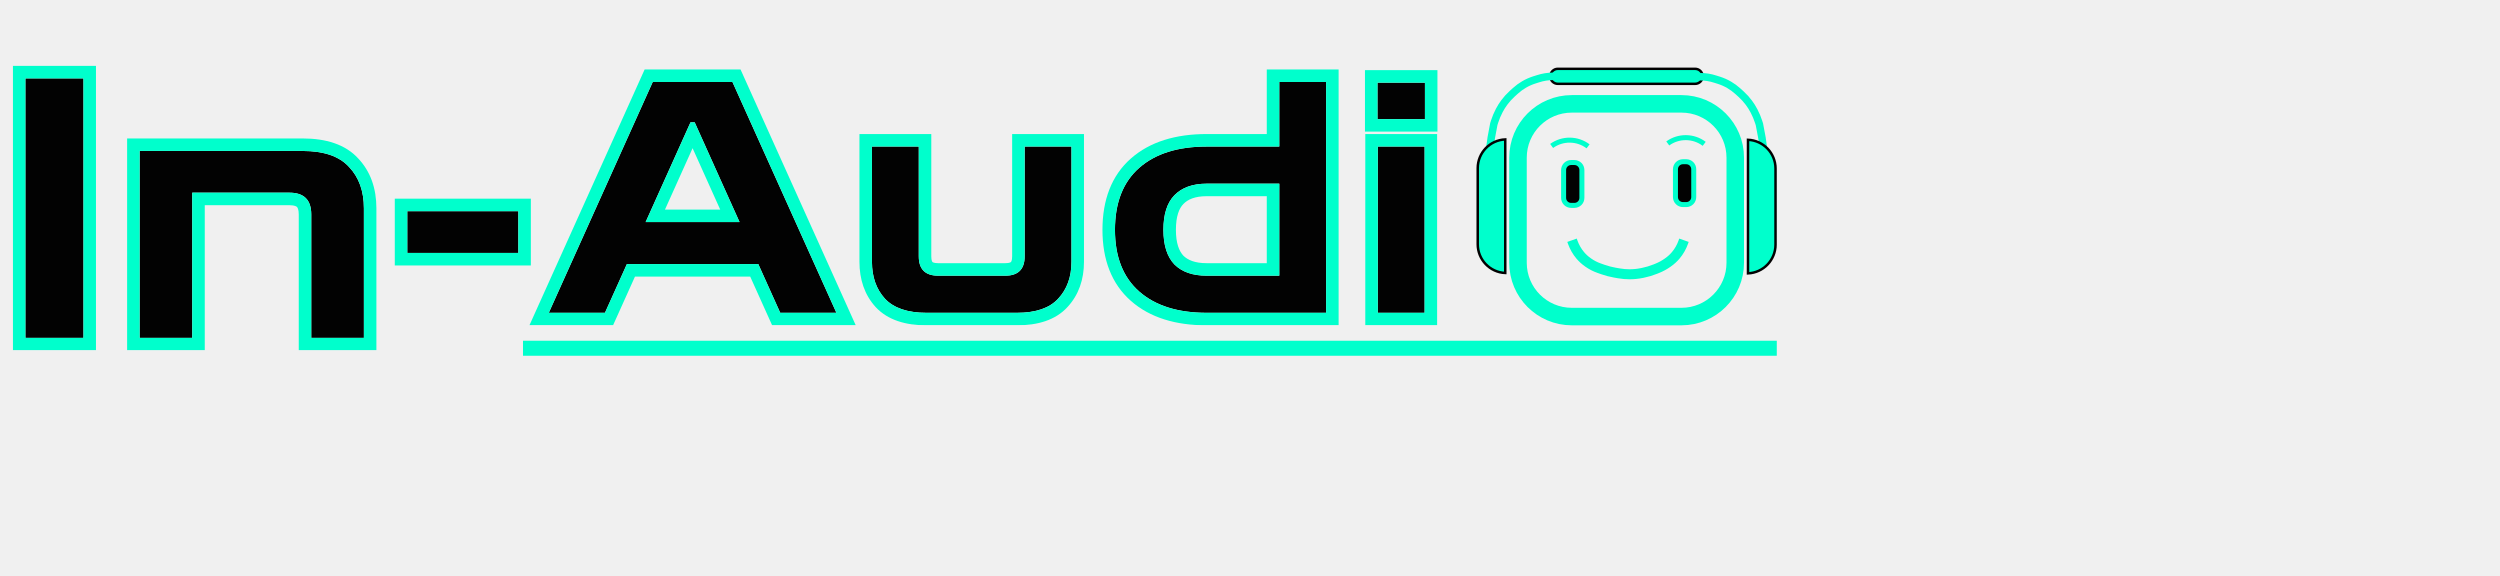
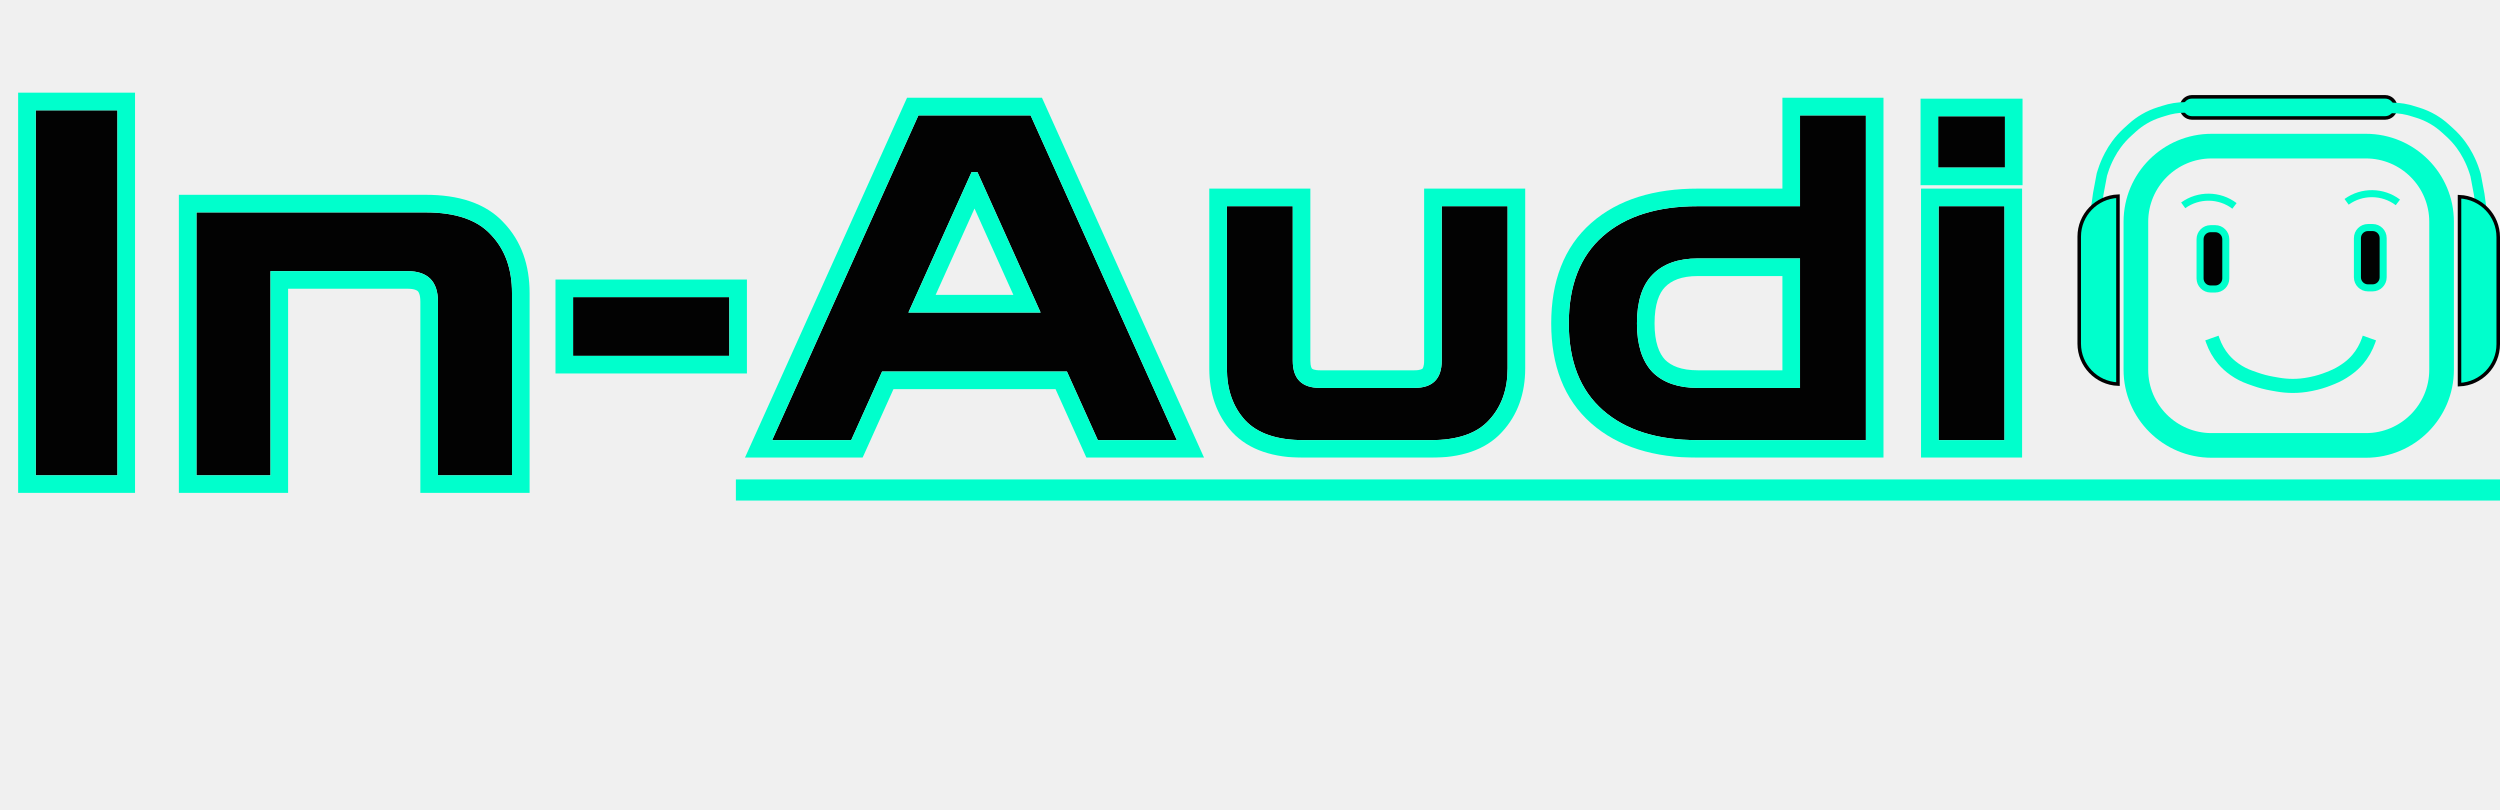
- <svg xmlns="http://www.w3.org/2000/svg" width="999" height="230" viewBox="0 0 999 230" fill="none">
+ <svg xmlns="http://www.w3.org/2000/svg" width="710" height="230" viewBox="0 0 710 230" fill="none">
  <path d="M208.99 139.157H710.003" stroke="#00FFCC" stroke-width="6" />
-   <mask id="path-2-outside-1_20_386" maskUnits="userSpaceOnUse" x="211" y="27" width="364" height="103" fill="black">
+   <mask id="path-2-outside-1_72_47" maskUnits="userSpaceOnUse" x="5" y="26" width="208" height="114" fill="black">
+     <rect fill="white" x="5" y="26" width="208" height="114" />
+     <path d="M10.15 135V31.325H33.35V135H10.15ZM55.797 135V60.325H120.902C129.408 60.325 135.595 62.452 139.462 66.705C143.425 70.862 145.407 76.372 145.407 83.235V135H124.382V85.7C124.382 79.9 121.482 77 115.682 77H76.822V135H55.797ZM162.757 101.07V84.395H207.127V101.07H162.757Z" />
+   </mask>
+   <path d="M10.15 135V31.325H33.35V135H10.15ZM55.797 135V60.325H120.902C129.408 60.325 135.595 62.452 139.462 66.705C143.425 70.862 145.407 76.372 145.407 83.235V135H124.382V85.7C124.382 79.9 121.482 77 115.682 77H76.822V135H55.797ZM162.757 101.07V84.395H207.127V101.07H162.757Z" fill="#020202" />
+   <path d="M10.15 135H5.15V140H10.15V135ZM10.15 31.325V26.325H5.15V31.325H10.15ZM33.35 31.325H38.35V26.325H33.35V31.325ZM33.35 135V140H38.35V135H33.35ZM15.15 135V31.325H5.15V135H15.15ZM10.15 36.325H33.35V26.325H10.15V36.325ZM28.35 31.325V135H38.35V31.325H28.35ZM33.35 130H10.15V140H33.35V130ZM55.797 135H50.797V140H55.797V135ZM55.797 60.325V55.325H50.797V60.325H55.797ZM139.462 66.705L135.762 70.068L135.802 70.112L135.843 70.155L139.462 66.705ZM145.407 135V140H150.407V135H145.407ZM124.382 135H119.382V140H124.382V135ZM76.822 77V72H71.822V77H76.822ZM76.822 135V140H81.822V135H76.822ZM60.797 135V60.325H50.797V135H60.797ZM55.797 65.325H120.902V55.325H55.797V65.325ZM120.902 65.325C128.681 65.325 133.221 67.273 135.762 70.068L143.161 63.342C137.969 57.63 130.135 55.325 120.902 55.325V65.325ZM135.843 70.155C138.751 73.206 140.407 77.39 140.407 83.235H150.407C150.407 75.353 148.099 68.518 143.08 63.255L135.843 70.155ZM140.407 83.235V135H150.407V83.235H140.407ZM145.407 130H124.382V140H145.407V130ZM129.382 135V85.7H119.382V135H129.382ZM129.382 85.7C129.382 82.029 128.461 78.358 125.742 75.639C123.024 72.921 119.352 72 115.682 72V82C117.811 82 118.49 82.529 118.671 82.71C118.853 82.892 119.382 83.571 119.382 85.7H129.382ZM115.682 72H76.822V82H115.682V72ZM71.822 77V135H81.822V77H71.822ZM76.822 130H55.797V140H76.822V130ZM162.757 101.07H157.757V106.07H162.757V101.07ZM162.757 84.395V79.395H157.757V84.395H162.757ZM207.127 84.395H212.127V79.395H207.127V84.395ZM207.127 101.07V106.07H212.127V101.07H207.127ZM167.757 101.07V84.395H157.757V101.07H167.757ZM162.757 89.395H207.127V79.395H162.757V89.395ZM202.127 84.395V101.07H212.127V84.395H202.127ZM207.127 96.07H162.757V106.07H207.127V96.07Z" fill="#00FFCC" mask="url(#path-2-outside-1_72_47)" />
+   <path d="M620.031 58.319C624.363 55.169 630.336 55.234 634.594 58.478" stroke="#00FFCC" stroke-width="2" />
+   <path d="M666.436 57.319C670.767 54.169 676.741 54.234 680.998 57.478" stroke="#00FFCC" stroke-width="2" />
+   <rect x="619.5" y="27.5" width="60.873" height="6" rx="3" fill="#00FFCC" stroke="#020202" />
+   <rect x="624.818" y="64.943" width="7.309" height="17.134" rx="3" fill="#020202" stroke="#00FFCC" stroke-width="2" />
+   <path d="M672.509 64.621H673.818C675.475 64.621 676.818 65.964 676.818 67.621V78.755C676.818 80.412 675.475 81.755 673.818 81.755H672.509C670.852 81.755 669.509 80.412 669.509 78.755V67.621C669.509 65.964 670.852 64.621 672.509 64.621Z" fill="#020202" stroke="#00FFCC" stroke-width="2" />
+   <path d="M594.739 67.099L595.25 59.801L595.905 55.043L596.935 49.552L597.255 48.552C597.728 47.078 598.328 45.647 599.047 44.276L599.155 44.07C599.727 42.981 600.382 41.937 601.114 40.949V40.949C602.041 39.698 603.088 38.541 604.241 37.494L605.566 36.29C606.626 35.327 607.783 34.478 609.02 33.756V33.756C610.355 32.977 611.774 32.351 613.249 31.891L614.5 31.5V31.5C616.487 30.838 618.568 30.5 620.662 30.5L621 30.5" stroke="#00FFCC" stroke-width="3" />
+   <rect x="606.591" y="41.5" width="86.818" height="85" rx="21.5" stroke="#00FFCC" stroke-width="7" />
+   <path d="M601.5 109.089C595.381 108.827 590.5 103.784 590.5 97.6V67.2C590.5 61.016 595.381 55.972 601.5 55.711V109.089Z" fill="#00FFCC" stroke="#020202" />
+   <path d="M705.261 67.248L704.75 59.951L704.095 55.192L703.065 49.701L702.745 48.701C702.272 47.227 701.672 45.796 700.953 44.425L700.845 44.22C700.273 43.13 699.618 42.087 698.886 41.098V41.098C697.959 39.847 696.912 38.69 695.759 37.643L694.434 36.44C693.374 35.477 692.217 34.627 690.98 33.905V33.905C689.645 33.126 688.226 32.501 686.751 32.04L685.5 31.649V31.649C683.513 30.987 681.432 30.649 679.338 30.649L679 30.649" stroke="#00FFCC" stroke-width="3" />
+   <path d="M698.5 109.239C704.619 108.977 709.5 103.933 709.5 97.749V67.349C709.5 61.166 704.619 56.122 698.5 55.86V109.239Z" fill="#00FFCC" stroke="#020202" />
+   <path d="M628.182 96L628.451 96.758C628.785 97.702 629.201 98.614 629.695 99.484L629.741 99.565C630.243 100.45 630.827 101.286 631.486 102.061V102.061C632.364 103.094 633.369 104.011 634.477 104.793L634.649 104.914C635.986 105.858 637.447 106.612 638.991 107.156L640.532 107.7C642.064 108.24 643.638 108.654 645.238 108.936L646.874 109.224C648.291 109.474 649.727 109.6 651.165 109.6V109.6C652.804 109.6 654.44 109.437 656.047 109.113L656.5 109.022C658.182 108.683 659.829 108.189 661.42 107.548L662.332 107.18C663.723 106.619 665.046 105.899 666.272 105.034L666.614 104.793C667.722 104.011 668.726 103.094 669.605 102.061V102.061C670.264 101.286 670.848 100.45 671.35 99.565L671.396 99.484C671.89 98.614 672.306 97.702 672.64 96.758L672.909 96" stroke="#00FFCC" stroke-width="4" />
+   <mask id="path-15-outside-2_72_47" maskUnits="userSpaceOnUse" x="211" y="27" width="364" height="103" fill="black">
    <rect fill="white" x="211" y="27" width="364" height="103" />
    <path d="M219.29 125L260.828 32.765H292.691L334.229 125H311.783L303.011 105.521H250.508L241.736 125H219.29ZM257.99 88.751H295.529L277.598 48.89H275.921L257.99 88.751ZM370.237 125C362.669 125 357.122 123.108 353.596 119.324C350.156 115.54 348.436 110.638 348.436 104.618V58.565H367.141V102.425C367.141 107.585 369.721 110.165 374.881 110.165H401.713C406.873 110.165 409.453 107.585 409.453 102.425V58.565H428.158V104.618C428.158 110.638 426.395 115.54 422.869 119.324C419.429 123.108 413.925 125 406.357 125H370.237ZM529.91 125H511.205V32.765H529.91V125ZM526.685 125H482.18C470.656 125 461.669 122.162 455.219 116.486C448.769 110.81 445.544 102.597 445.544 91.847C445.544 81.011 448.769 72.755 455.219 67.079C461.669 61.403 470.656 58.565 482.18 58.565H525.395V73.4H482.18C476.59 73.4 472.29 74.948 469.28 78.044C466.356 81.054 464.894 85.655 464.894 91.847C464.894 97.953 466.356 102.554 469.28 105.65C472.29 108.66 476.59 110.165 482.18 110.165H526.685V125ZM550.568 125V58.565H569.273V125H550.568ZM550.439 47.6V33.023H569.402V47.6H550.439Z" />
  </mask>
  <path d="M219.29 125L260.828 32.765H292.691L334.229 125H311.783L303.011 105.521H250.508L241.736 125H219.29ZM257.99 88.751H295.529L277.598 48.89H275.921L257.99 88.751ZM370.237 125C362.669 125 357.122 123.108 353.596 119.324C350.156 115.54 348.436 110.638 348.436 104.618V58.565H367.141V102.425C367.141 107.585 369.721 110.165 374.881 110.165H401.713C406.873 110.165 409.453 107.585 409.453 102.425V58.565H428.158V104.618C428.158 110.638 426.395 115.54 422.869 119.324C419.429 123.108 413.925 125 406.357 125H370.237ZM529.91 125H511.205V32.765H529.91V125ZM526.685 125H482.18C470.656 125 461.669 122.162 455.219 116.486C448.769 110.81 445.544 102.597 445.544 91.847C445.544 81.011 448.769 72.755 455.219 67.079C461.669 61.403 470.656 58.565 482.18 58.565H525.395V73.4H482.18C476.59 73.4 472.29 74.948 469.28 78.044C466.356 81.054 464.894 85.655 464.894 91.847C464.894 97.953 466.356 102.554 469.28 105.65C472.29 108.66 476.59 110.165 482.18 110.165H526.685V125ZM550.568 125V58.565H569.273V125H550.568ZM550.439 47.6V33.023H569.402V47.6H550.439Z" fill="#020202" />
-   <path d="M219.29 125L214.731 122.947L211.555 130H219.29V125ZM260.828 32.765V27.765H257.596L256.269 30.712L260.828 32.765ZM292.691 32.765L297.25 30.712L295.923 27.765H292.691V32.765ZM334.229 125V130H341.964L338.788 122.947L334.229 125ZM311.783 125L307.224 127.053L308.551 130H311.783V125ZM303.011 105.521L307.57 103.468L306.243 100.521H303.011V105.521ZM250.508 105.521V100.521H247.276L245.949 103.468L250.508 105.521ZM241.736 125V130H244.968L246.295 127.053L241.736 125ZM257.99 88.751L253.43 86.7L250.258 93.751H257.99V88.751ZM295.529 88.751V93.751H303.261L300.089 86.7L295.529 88.751ZM277.598 48.89L282.158 46.839L280.831 43.89H277.598V48.89ZM275.921 48.89V43.89H272.688L271.361 46.839L275.921 48.89ZM223.849 127.053L265.387 34.818L256.269 30.712L214.731 122.947L223.849 127.053ZM260.828 37.765H292.691V27.765H260.828V37.765ZM288.132 34.818L329.67 127.053L338.788 122.947L297.25 30.712L288.132 34.818ZM334.229 120H311.783V130H334.229V120ZM316.342 122.947L307.57 103.468L298.452 107.574L307.224 127.053L316.342 122.947ZM303.011 100.521H250.508V110.521H303.011V100.521ZM245.949 103.468L237.177 122.947L246.295 127.053L255.067 107.574L245.949 103.468ZM241.736 120H219.29V130H241.736V120ZM257.99 93.751H295.529V83.751H257.99V93.751ZM300.089 86.7L282.158 46.839L273.038 50.941L290.969 90.802L300.089 86.7ZM277.598 43.89H275.921V53.89H277.598V43.89ZM271.361 46.839L253.43 86.7L262.55 90.802L280.481 50.941L271.361 46.839ZM353.596 119.324L349.896 122.687L349.917 122.71L349.938 122.733L353.596 119.324ZM348.436 58.565V53.565H343.436V58.565H348.436ZM367.141 58.565H372.141V53.565H367.141V58.565ZM409.453 58.565V53.565H404.453V58.565H409.453ZM428.158 58.565H433.158V53.565H428.158V58.565ZM422.869 119.324L419.211 115.915L419.19 115.938L419.169 115.961L422.869 119.324ZM370.237 120C363.408 120 359.468 118.291 357.254 115.915L349.938 122.733C354.776 127.925 361.93 130 370.237 130V120ZM357.296 115.961C354.838 113.257 353.436 109.628 353.436 104.618H343.436C343.436 111.648 345.475 117.823 349.896 122.687L357.296 115.961ZM353.436 104.618V58.565H343.436V104.618H353.436ZM348.436 63.565H367.141V53.565H348.436V63.565ZM362.141 58.565V102.425H372.141V58.565H362.141ZM362.141 102.425C362.141 105.776 362.982 109.207 365.541 111.766C368.099 114.324 371.53 115.165 374.881 115.165V105.165C373.072 105.165 372.633 104.716 372.612 104.694C372.59 104.673 372.141 104.234 372.141 102.425H362.141ZM374.881 115.165H401.713V105.165H374.881V115.165ZM401.713 115.165C405.064 115.165 408.495 114.324 411.054 111.766C413.612 109.207 414.453 105.776 414.453 102.425H404.453C404.453 104.234 404.004 104.673 403.983 104.694C403.961 104.716 403.522 105.165 401.713 105.165V115.165ZM414.453 102.425V58.565H404.453V102.425H414.453ZM409.453 63.565H428.158V53.565H409.453V63.565ZM423.158 58.565V104.618H433.158V58.565H423.158ZM423.158 104.618C423.158 109.595 421.735 113.207 419.211 115.915L426.527 122.733C431.056 117.873 433.158 111.681 433.158 104.618H423.158ZM419.169 115.961C417.055 118.287 413.198 120 406.357 120V130C414.652 130 421.803 127.929 426.569 122.687L419.169 115.961ZM406.357 120H370.237V130H406.357V120ZM529.91 125V130H534.91V125H529.91ZM511.205 125H506.205V130H511.205V125ZM511.205 32.765V27.765H506.205V32.765H511.205ZM529.91 32.765H534.91V27.765H529.91V32.765ZM526.685 125V130H531.685V125H526.685ZM455.219 116.486L458.522 112.732L455.219 116.486ZM455.219 67.079L458.522 70.833L455.219 67.079ZM525.395 58.565H530.395V53.565H525.395V58.565ZM525.395 73.4V78.4H530.395V73.4H525.395ZM469.28 78.044L465.695 74.559L465.694 74.56L469.28 78.044ZM469.28 105.65L465.645 109.083L465.694 109.135L465.744 109.186L469.28 105.65ZM526.685 110.165H531.685V105.165H526.685V110.165ZM529.91 120H511.205V130H529.91V120ZM516.205 125V32.765H506.205V125H516.205ZM511.205 37.765H529.91V27.765H511.205V37.765ZM524.91 32.765V125H534.91V32.765H524.91ZM526.685 120H482.18V130H526.685V120ZM482.18 120C471.452 120 463.787 117.365 458.522 112.732L451.916 120.24C459.551 126.959 469.86 130 482.18 130V120ZM458.522 112.732C453.412 108.236 450.544 101.549 450.544 91.847H440.544C440.544 103.645 444.126 113.384 451.916 120.24L458.522 112.732ZM450.544 91.847C450.544 82.044 453.421 75.322 458.522 70.833L451.916 63.325C444.117 70.188 440.544 79.978 440.544 91.847H450.544ZM458.522 70.833C463.787 66.2 471.452 63.565 482.18 63.565V53.565C469.86 53.565 459.551 56.606 451.916 63.325L458.522 70.833ZM482.18 63.565H525.395V53.565H482.18V63.565ZM520.395 58.565V73.4H530.395V58.565H520.395ZM525.395 68.4H482.18V78.4H525.395V68.4ZM482.18 68.4C475.656 68.4 469.902 70.231 465.695 74.559L472.865 81.529C474.678 79.665 477.523 78.4 482.18 78.4V68.4ZM465.694 74.56C461.511 78.866 459.894 84.967 459.894 91.847H469.894C469.894 86.343 471.201 83.242 472.866 81.528L465.694 74.56ZM459.894 91.847C459.894 98.677 461.527 104.723 465.645 109.083L472.915 102.217C471.185 100.385 469.894 97.229 469.894 91.847H459.894ZM465.744 109.186C469.958 113.4 475.695 115.165 482.18 115.165V105.165C477.485 105.165 474.621 103.92 472.815 102.114L465.744 109.186ZM482.18 115.165H526.685V105.165H482.18V115.165ZM521.685 110.165V125H531.685V110.165H521.685ZM550.568 125H545.568V130H550.568V125ZM550.568 58.565V53.565H545.568V58.565H550.568ZM569.273 58.565H574.273V53.565H569.273V58.565ZM569.273 125V130H574.273V125H569.273ZM550.439 47.6H545.439V52.6H550.439V47.6ZM550.439 33.023V28.023H545.439V33.023H550.439ZM569.402 33.023H574.402V28.023H569.402V33.023ZM569.402 47.6V52.6H574.402V47.6H569.402ZM555.568 125V58.565H545.568V125H555.568ZM550.568 63.565H569.273V53.565H550.568V63.565ZM564.273 58.565V125H574.273V58.565H564.273ZM569.273 120H550.568V130H569.273V120ZM555.439 47.6V33.023H545.439V47.6H555.439ZM550.439 38.023H569.402V28.023H550.439V38.023ZM564.402 33.023V47.6H574.402V33.023H564.402ZM569.402 42.6H550.439V52.6H569.402V42.6Z" fill="#00FFCC" mask="url(#path-2-outside-1_20_386)" />
-   <mask id="path-4-outside-2_20_386" maskUnits="userSpaceOnUse" x="5" y="26" width="208" height="114" fill="black">
-     <rect fill="white" x="5" y="26" width="208" height="114" />
-     <path d="M10.15 135V31.325H33.35V135H10.15ZM55.797 135V60.325H120.902C129.408 60.325 135.595 62.452 139.462 66.705C143.425 70.862 145.407 76.372 145.407 83.235V135H124.382V85.7C124.382 79.9 121.482 77 115.682 77H76.822V135H55.797ZM162.757 101.07V84.395H207.127V101.07H162.757Z" />
-   </mask>
-   <path d="M10.15 135V31.325H33.35V135H10.15ZM55.797 135V60.325H120.902C129.408 60.325 135.595 62.452 139.462 66.705C143.425 70.862 145.407 76.372 145.407 83.235V135H124.382V85.7C124.382 79.9 121.482 77 115.682 77H76.822V135H55.797ZM162.757 101.07V84.395H207.127V101.07H162.757Z" fill="#020202" />
-   <path d="M10.15 135H5.15V140H10.15V135ZM10.15 31.325V26.325H5.15V31.325H10.15ZM33.35 31.325H38.35V26.325H33.35V31.325ZM33.35 135V140H38.35V135H33.35ZM15.15 135V31.325H5.15V135H15.15ZM10.15 36.325H33.35V26.325H10.15V36.325ZM28.35 31.325V135H38.35V31.325H28.35ZM33.35 130H10.15V140H33.35V130ZM55.797 135H50.797V140H55.797V135ZM55.797 60.325V55.325H50.797V60.325H55.797ZM139.462 66.705L135.762 70.068L135.802 70.112L135.843 70.155L139.462 66.705ZM145.407 135V140H150.407V135H145.407ZM124.382 135H119.382V140H124.382V135ZM76.822 77V72H71.822V77H76.822ZM76.822 135V140H81.822V135H76.822ZM60.797 135V60.325H50.797V135H60.797ZM55.797 65.325H120.902V55.325H55.797V65.325ZM120.902 65.325C128.681 65.325 133.221 67.273 135.762 70.068L143.161 63.342C137.969 57.63 130.135 55.325 120.902 55.325V65.325ZM135.843 70.155C138.751 73.206 140.407 77.39 140.407 83.235H150.407C150.407 75.353 148.099 68.518 143.08 63.255L135.843 70.155ZM140.407 83.235V135H150.407V83.235H140.407ZM145.407 130H124.382V140H145.407V130ZM129.382 135V85.7H119.382V135H129.382ZM129.382 85.7C129.382 82.029 128.461 78.358 125.742 75.639C123.024 72.921 119.352 72 115.682 72V82C117.811 82 118.49 82.529 118.671 82.71C118.853 82.892 119.382 83.571 119.382 85.7H129.382ZM115.682 72H76.822V82H115.682V72ZM71.822 77V135H81.822V77H71.822ZM76.822 130H55.797V140H76.822V130ZM162.757 101.07H157.757V106.07H162.757V101.07ZM162.757 84.395V79.395H157.757V84.395H162.757ZM207.127 84.395H212.127V79.395H207.127V84.395ZM207.127 101.07V106.07H212.127V101.07H207.127ZM167.757 101.07V84.395H157.757V101.07H167.757ZM162.757 89.395H207.127V79.395H162.757V89.395ZM202.127 84.395V101.07H212.127V84.395H202.127ZM207.127 96.07H162.757V106.07H207.127V96.07Z" fill="#00FFCC" mask="url(#path-4-outside-2_20_386)" />
-   <path d="M620.031 58.319C624.363 55.169 630.336 55.234 634.594 58.478" stroke="#00FFCC" stroke-width="2" />
-   <path d="M666.436 57.319C670.767 54.169 676.741 54.234 680.998 57.478" stroke="#00FFCC" stroke-width="2" />
-   <rect x="619.5" y="27.5" width="60.873" height="6" rx="3" fill="#00FFCC" stroke="#020202" />
-   <rect x="624.818" y="64.943" width="7.309" height="17.134" rx="3" fill="#020202" stroke="#00FFCC" stroke-width="2" />
-   <path d="M669.509 67.621C669.509 65.964 670.852 64.621 672.509 64.621H673.818C675.475 64.621 676.818 65.964 676.818 67.621V78.755C676.818 80.412 675.475 81.755 673.818 81.755H672.509C670.852 81.755 669.509 80.412 669.509 78.755V67.621Z" fill="#020202" stroke="#00FFCC" stroke-width="2" />
-   <path d="M594.739 67.099L595.25 59.801L595.905 55.043L596.935 49.552L597.255 48.552C597.728 47.078 598.328 45.647 599.047 44.276L599.155 44.07C599.727 42.981 600.382 41.937 601.114 40.949V40.949C602.041 39.698 603.088 38.541 604.241 37.494L605.566 36.29C606.626 35.327 607.783 34.478 609.02 33.756V33.756C610.355 32.977 611.774 32.351 613.249 31.891L614.5 31.5V31.5C616.487 30.838 618.568 30.5 620.662 30.5L621 30.5" stroke="#00FFCC" stroke-width="3" />
-   <rect x="606.591" y="41.5" width="86.818" height="85" rx="21.5" stroke="#00FFCC" stroke-width="7" />
-   <path d="M590.5 67.2C590.5 61.016 595.381 55.972 601.5 55.711V109.089C595.381 108.827 590.5 103.784 590.5 97.6V67.2Z" fill="#00FFCC" stroke="#020202" />
-   <path d="M705.261 67.248L704.75 59.951L704.095 55.192L703.065 49.701L702.745 48.701C702.272 47.227 701.672 45.796 700.953 44.425L700.845 44.22C700.273 43.13 699.618 42.087 698.886 41.098V41.098C697.959 39.847 696.912 38.69 695.759 37.643L694.434 36.44C693.374 35.477 692.217 34.627 690.98 33.905V33.905C689.645 33.126 688.226 32.501 686.751 32.04L685.5 31.649V31.649C683.513 30.987 681.432 30.649 679.338 30.649L679 30.649" stroke="#00FFCC" stroke-width="3" />
-   <path d="M709.5 67.349C709.5 61.166 704.619 56.122 698.5 55.86V109.239C704.619 108.977 709.5 103.933 709.5 97.749V67.349Z" fill="#00FFCC" stroke="#020202" />
-   <path d="M628.182 96L628.451 96.758C628.785 97.701 629.201 98.614 629.695 99.484L629.741 99.565C630.243 100.45 630.827 101.286 631.486 102.061V102.061C632.364 103.094 633.369 104.011 634.477 104.793L634.649 104.914C635.986 105.858 637.447 106.612 638.991 107.156L640.532 107.7C642.064 108.24 643.638 108.654 645.238 108.936L646.874 109.224C648.291 109.474 649.726 109.6 651.165 109.6V109.6C652.804 109.6 654.44 109.437 656.046 109.113L656.5 109.022C658.182 108.683 659.829 108.189 661.42 107.548L662.332 107.18C663.723 106.619 665.046 105.899 666.272 105.034L666.614 104.793C667.722 104.011 668.726 103.094 669.605 102.061V102.061C670.264 101.286 670.848 100.45 671.35 99.565L671.396 99.484C671.89 98.614 672.306 97.702 672.64 96.758L672.909 96" stroke="#00FFCC" stroke-width="4" />
+   <path d="M219.29 125L214.731 122.947L211.555 130H219.29V125ZM260.828 32.765V27.765H257.596L256.269 30.712L260.828 32.765ZM292.691 32.765L297.25 30.712L295.923 27.765H292.691V32.765ZM334.229 125V130H341.964L338.788 122.947L334.229 125ZM311.783 125L307.224 127.053L308.551 130H311.783V125ZM303.011 105.521L307.57 103.468L306.243 100.521H303.011V105.521ZM250.508 105.521V100.521H247.276L245.949 103.468L250.508 105.521ZM241.736 125V130H244.968L246.295 127.053L241.736 125ZM257.99 88.751L253.43 86.7L250.258 93.751H257.99V88.751ZM295.529 88.751V93.751H303.261L300.089 86.7L295.529 88.751ZM277.598 48.89L282.158 46.839L280.831 43.89H277.598V48.89ZM275.921 48.89V43.89H272.688L271.361 46.839L275.921 48.89ZM223.849 127.053L265.387 34.818L256.269 30.712L214.731 122.947L223.849 127.053ZM260.828 37.765H292.691V27.765H260.828V37.765ZM288.132 34.818L329.67 127.053L338.788 122.947L297.25 30.712L288.132 34.818ZM334.229 120H311.783V130H334.229V120ZM316.342 122.947L307.57 103.468L298.452 107.574L307.224 127.053L316.342 122.947ZM303.011 100.521H250.508V110.521H303.011V100.521ZM245.949 103.468L237.177 122.947L246.295 127.053L255.067 107.574L245.949 103.468ZM241.736 120H219.29V130H241.736V120ZM257.99 93.751H295.529V83.751H257.99V93.751ZM300.089 86.7L282.158 46.839L273.038 50.941L290.969 90.802L300.089 86.7ZM277.598 43.89H275.921V53.89H277.598V43.89ZM271.361 46.839L253.43 86.7L262.55 90.802L280.481 50.941L271.361 46.839ZM353.596 119.324L349.896 122.687L349.917 122.71L349.938 122.733L353.596 119.324ZM348.436 58.565V53.565H343.436V58.565H348.436ZM367.141 58.565H372.141V53.565H367.141V58.565ZM409.453 58.565V53.565H404.453V58.565H409.453ZM428.158 58.565H433.158V53.565H428.158V58.565ZM422.869 119.324L419.211 115.915L419.19 115.938L419.169 115.961L422.869 119.324ZM370.237 120C363.408 120 359.468 118.291 357.254 115.915L349.938 122.733C354.776 127.925 361.93 130 370.237 130V120ZM357.296 115.961C354.838 113.257 353.436 109.628 353.436 104.618H343.436C343.436 111.648 345.475 117.823 349.896 122.687L357.296 115.961ZM353.436 104.618V58.565H343.436V104.618H353.436ZM348.436 63.565H367.141V53.565H348.436V63.565ZM362.141 58.565V102.425H372.141V58.565H362.141ZM362.141 102.425C362.141 105.776 362.982 109.207 365.541 111.766C368.099 114.324 371.53 115.165 374.881 115.165V105.165C373.072 105.165 372.633 104.716 372.612 104.694C372.59 104.673 372.141 104.234 372.141 102.425H362.141ZM374.881 115.165H401.713V105.165H374.881V115.165ZM401.713 115.165C405.064 115.165 408.495 114.324 411.054 111.766C413.612 109.207 414.453 105.776 414.453 102.425H404.453C404.453 104.234 404.004 104.673 403.983 104.694C403.961 104.716 403.522 105.165 401.713 105.165V115.165ZM414.453 102.425V58.565H404.453V102.425H414.453ZM409.453 63.565H428.158V53.565H409.453V63.565ZM423.158 58.565V104.618H433.158V58.565H423.158ZM423.158 104.618C423.158 109.595 421.735 113.207 419.211 115.915L426.527 122.733C431.056 117.873 433.158 111.681 433.158 104.618H423.158ZM419.169 115.961C417.055 118.287 413.198 120 406.357 120V130C414.652 130 421.803 127.929 426.569 122.687L419.169 115.961ZM406.357 120H370.237V130H406.357V120ZM529.91 125V130H534.91V125H529.91ZM511.205 125H506.205V130H511.205V125ZM511.205 32.765V27.765H506.205V32.765H511.205ZM529.91 32.765H534.91V27.765H529.91V32.765ZM526.685 125V130H531.685V125H526.685ZM455.219 116.486L458.522 112.732L458.522 112.732L455.219 116.486ZM455.219 67.079L458.522 70.833L458.522 70.833L455.219 67.079ZM525.395 58.565H530.395V53.565H525.395V58.565ZM525.395 73.4V78.4H530.395V73.4H525.395ZM469.28 78.044L465.695 74.559L465.694 74.56L469.28 78.044ZM469.28 105.65L465.645 109.083L465.694 109.135L465.744 109.186L469.28 105.65ZM526.685 110.165H531.685V105.165H526.685V110.165ZM529.91 120H511.205V130H529.91V120ZM516.205 125V32.765H506.205V125H516.205ZM511.205 37.765H529.91V27.765H511.205V37.765ZM524.91 32.765V125H534.91V32.765H524.91ZM526.685 120H482.18V130H526.685V120ZM482.18 120C471.452 120 463.787 117.365 458.522 112.732L451.916 120.24C459.551 126.959 469.86 130 482.18 130V120ZM458.522 112.732C453.412 108.236 450.544 101.549 450.544 91.847H440.544C440.544 103.645 444.126 113.384 451.916 120.24L458.522 112.732ZM450.544 91.847C450.544 82.044 453.421 75.322 458.522 70.833L451.916 63.325C444.117 70.188 440.544 79.978 440.544 91.847H450.544ZM458.522 70.833C463.787 66.2 471.452 63.565 482.18 63.565V53.565C469.86 53.565 459.551 56.606 451.916 63.325L458.522 70.833ZM482.18 63.565H525.395V53.565H482.18V63.565ZM520.395 58.565V73.4H530.395V58.565H520.395ZM525.395 68.4H482.18V78.4H525.395V68.4ZM482.18 68.4C475.657 68.4 469.902 70.231 465.695 74.559L472.865 81.529C474.678 79.665 477.523 78.4 482.18 78.4V68.4ZM465.694 74.56C461.511 78.866 459.894 84.967 459.894 91.847H469.894C469.894 86.343 471.201 83.242 472.866 81.528L465.694 74.56ZM459.894 91.847C459.894 98.677 461.527 104.723 465.645 109.083L472.915 102.217C471.185 100.385 469.894 97.229 469.894 91.847H459.894ZM465.744 109.186C469.958 113.4 475.695 115.165 482.18 115.165V105.165C477.485 105.165 474.621 103.92 472.815 102.114L465.744 109.186ZM482.18 115.165H526.685V105.165H482.18V115.165ZM521.685 110.165V125H531.685V110.165H521.685ZM550.568 125H545.568V130H550.568V125ZM550.568 58.565V53.565H545.568V58.565H550.568ZM569.273 58.565H574.273V53.565H569.273V58.565ZM569.273 125V130H574.273V125H569.273ZM550.439 47.6H545.439V52.6H550.439V47.6ZM550.439 33.023V28.023H545.439V33.023H550.439ZM569.402 33.023H574.402V28.023H569.402V33.023ZM569.402 47.6V52.6H574.402V47.6H569.402ZM555.568 125V58.565H545.568V125H555.568ZM550.568 63.565H569.273V53.565H550.568V63.565ZM564.273 58.565V125H574.273V58.565H564.273ZM569.273 120H550.568V130H569.273V120ZM555.439 47.6V33.023H545.439V47.6H555.439ZM550.439 38.023H569.402V28.023H550.439V38.023ZM564.402 33.023V47.6H574.402V33.023H564.402ZM569.402 42.6H550.439V52.6H569.402V42.6Z" fill="#00FFCC" mask="url(#path-15-outside-2_72_47)" />
</svg>
